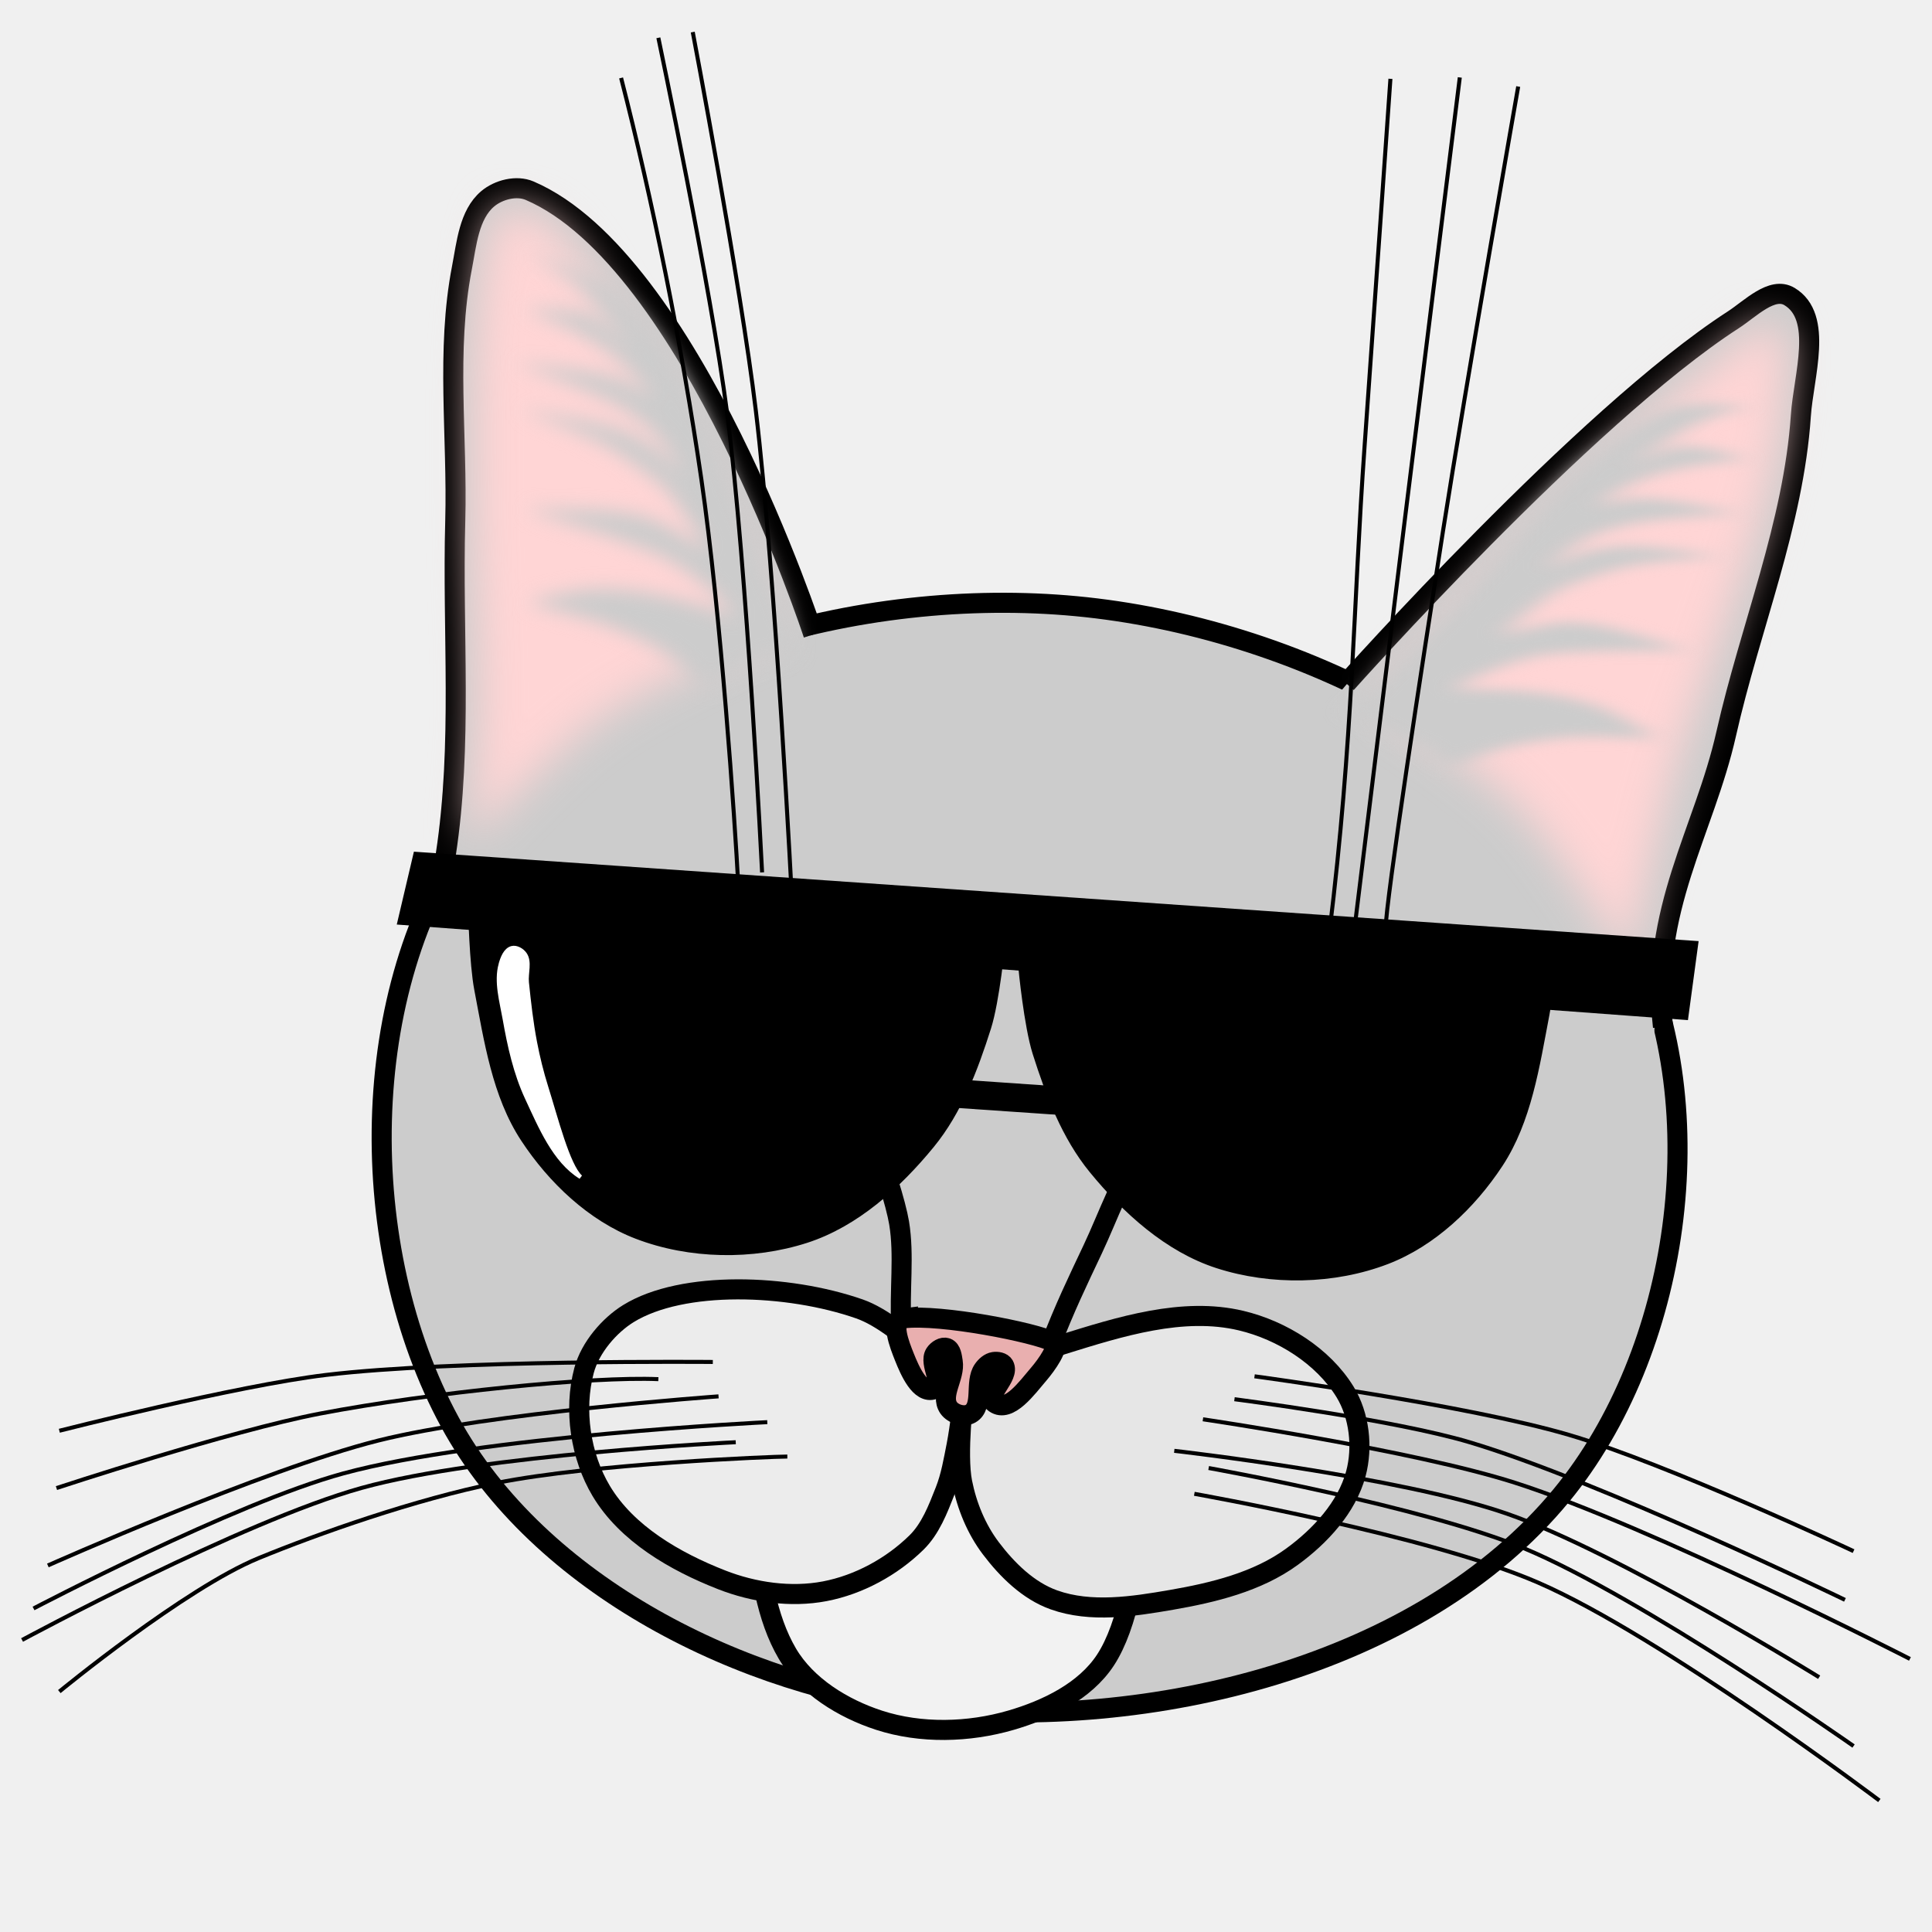
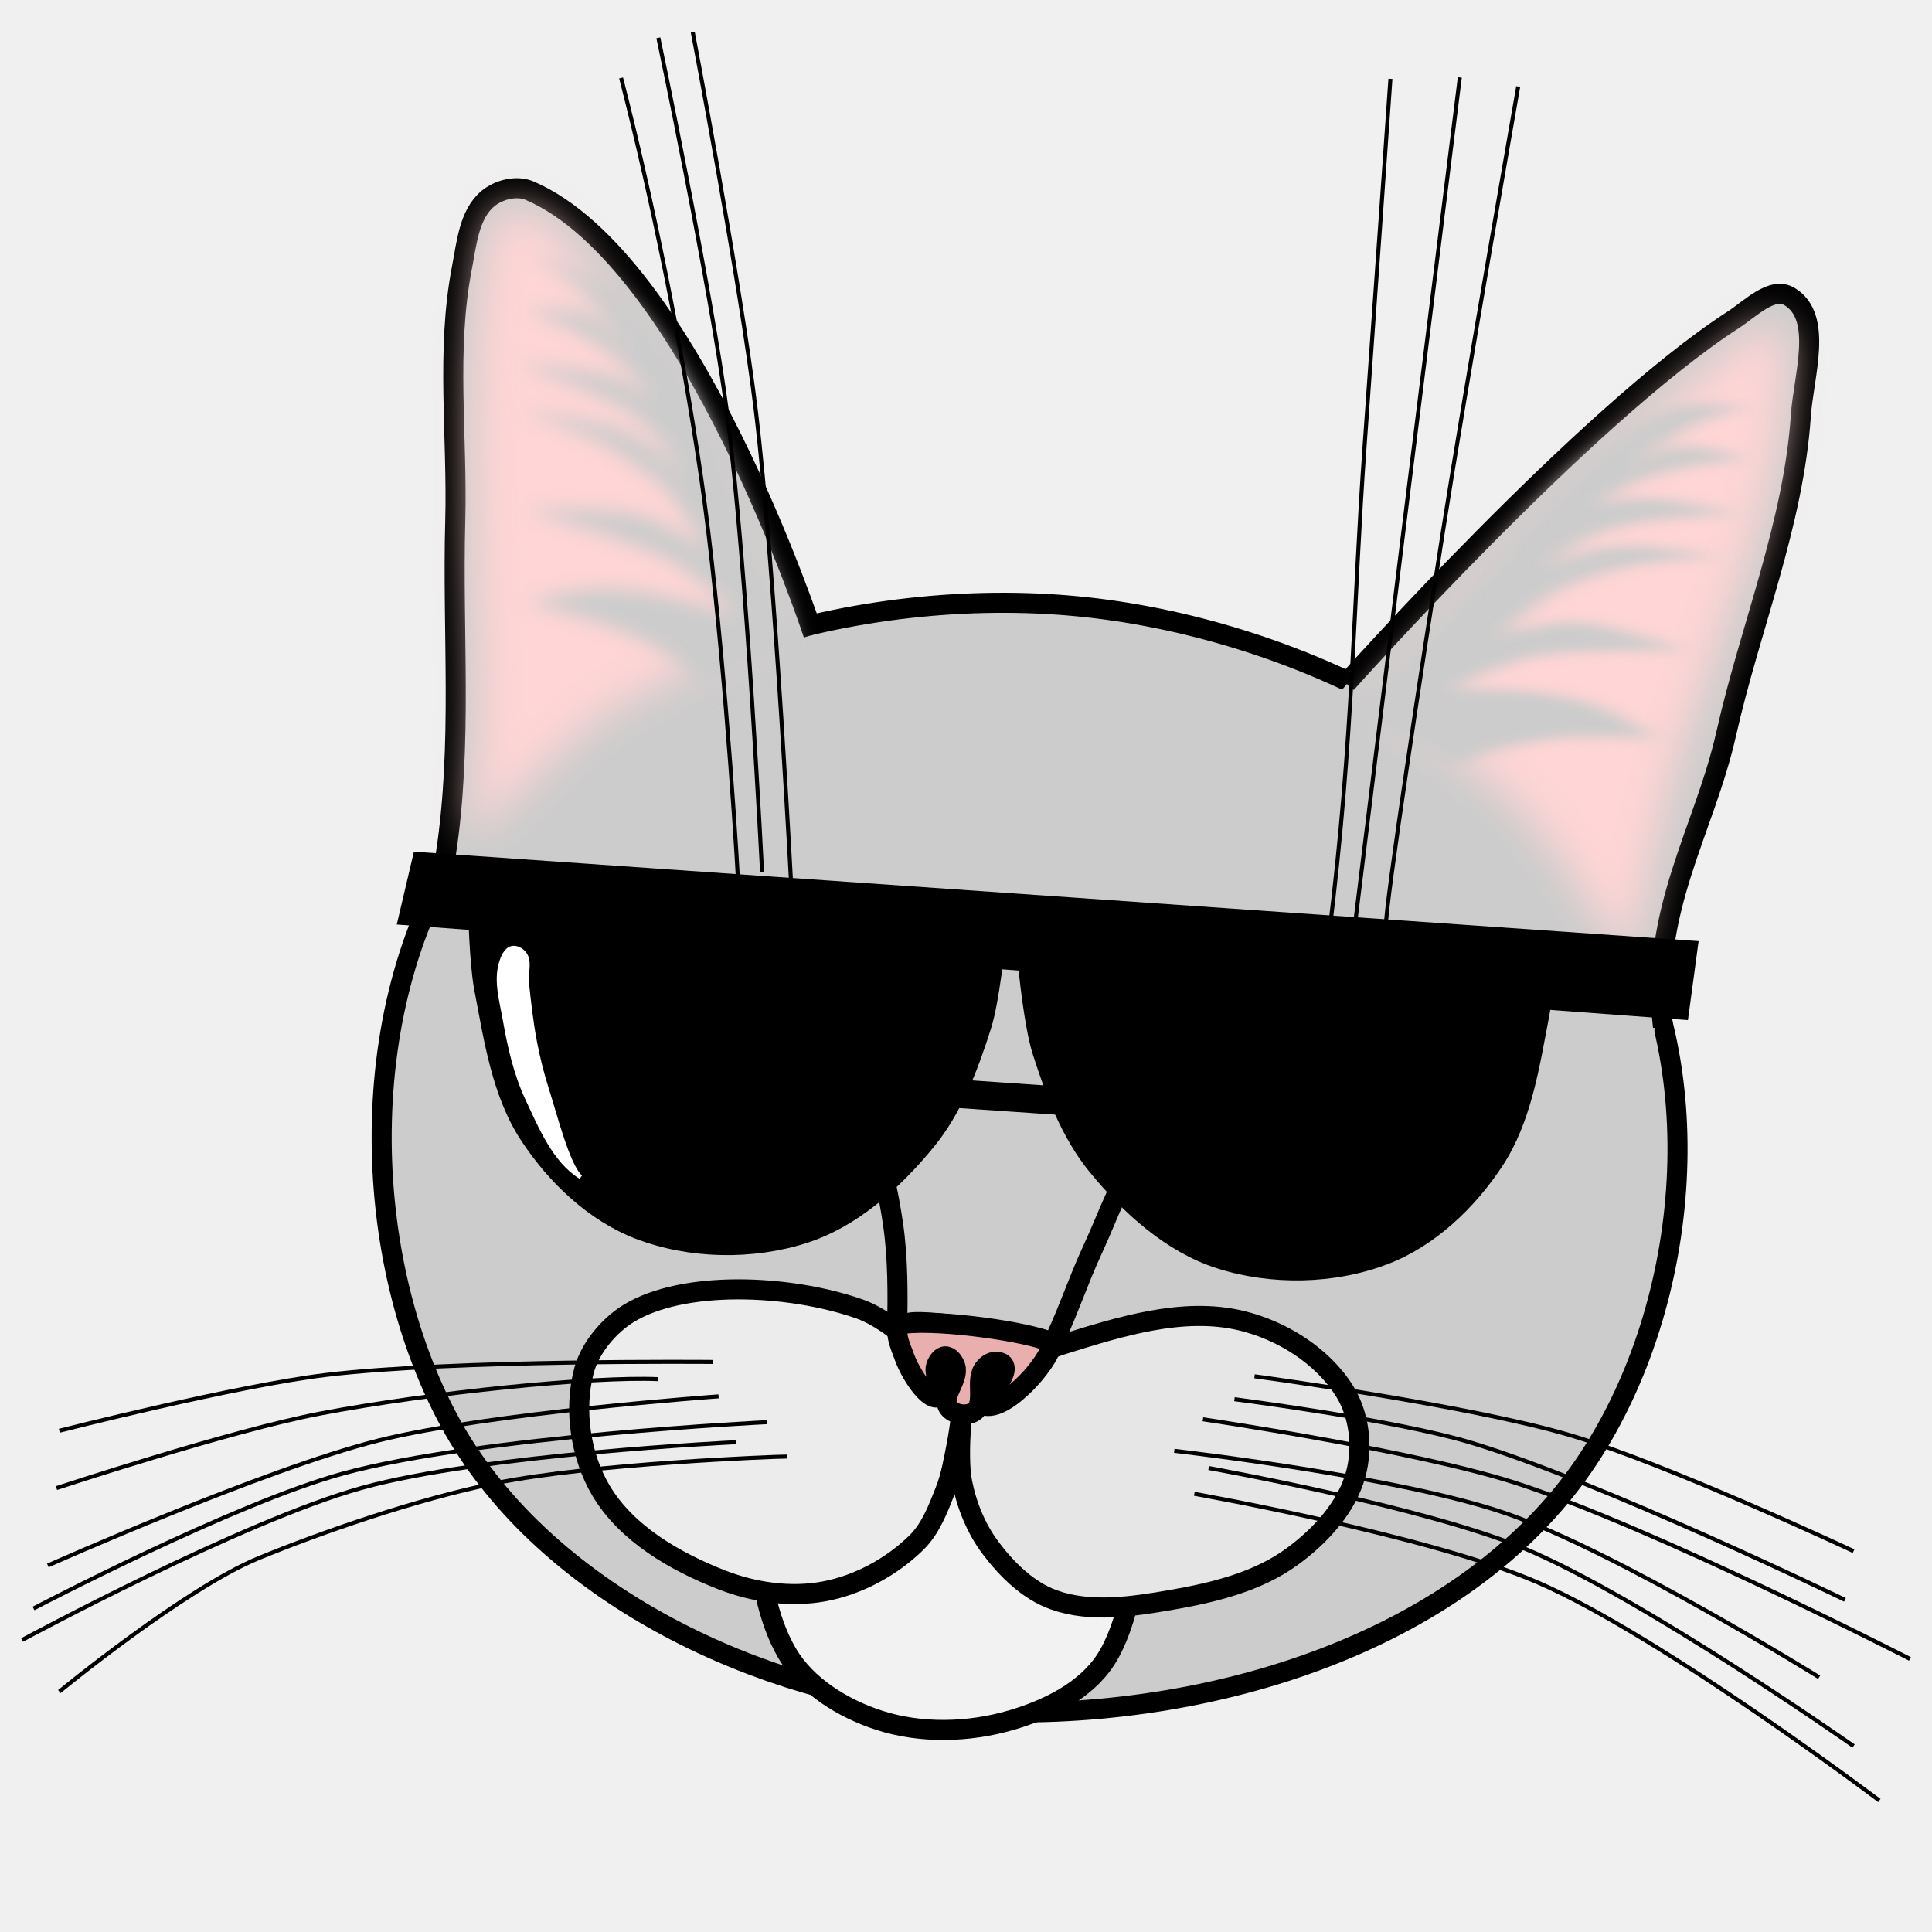
<svg xmlns="http://www.w3.org/2000/svg" width="481.48" height="481.48" id="svg2" version="1.1" style="enable-background:new">
  <defs id="defs4">
    <filter id="filter4031" x="-0.165" width="1.33" y="-0.079" height="1.158" color-interpolation-filters="sRGB">
      <feGaussianBlur stdDeviation="5.172" id="feGaussianBlur4033" />
    </filter>
    <filter color-interpolation-filters="sRGB" id="filter4031-5" x="-0.165" width="1.33" y="-0.079" height="1.158">
      <feGaussianBlur stdDeviation="5.172" id="feGaussianBlur4033-6" />
    </filter>
    <filter id="filter4067" x="-0.14" width="1.281" y="-0.105" height="1.21" color-interpolation-filters="sRGB">
      <feGaussianBlur stdDeviation="1.758" id="feGaussianBlur4069" />
    </filter>
    <filter id="filter4071" x="-0.138" width="1.276" y="-0.106" height="1.212" color-interpolation-filters="sRGB">
      <feGaussianBlur stdDeviation="1.751" id="feGaussianBlur4073" />
    </filter>
    <filter id="filter3815" color-interpolation-filters="sRGB">
      <feGaussianBlur stdDeviation="2.339" id="feGaussianBlur3817" />
    </filter>
    <filter color-interpolation-filters="sRGB" id="filter3815-1">
      <feGaussianBlur stdDeviation="2.339" id="feGaussianBlur3817-5" />
    </filter>
  </defs>
  <g id="layer11" style="display:none">
    <rect style="fill:#000000;fill-opacity:1;stroke:#000000;stroke-width:4.921;stroke-linecap:square;stroke-linejoin:round;stroke-miterlimit:4;stroke-opacity:1;stroke-dasharray:none" id="rect3050" width="245.546" height="480.912" x="0.971" y="-0.402" />
  </g>
  <g id="layer12" style="display:none">
    <rect style="fill:#000000;fill-opacity:1;stroke:#000000;stroke-width:4.82;stroke-linecap:square;stroke-linejoin:round;stroke-miterlimit:4;stroke-opacity:1;stroke-dasharray:none;enable-background:new" id="rect3050-6" width="235.545" height="481.012" x="243.862" y="1.568" />
  </g>
  <g id="layer13" style="display:none">
    <path style="fill:#00ff00;stroke:#008000;stroke-width:1px;stroke-linecap:butt;stroke-linejoin:miter;stroke-opacity:1" d="m 73.741,50.145 262.64,0 L 301.025,6.708 434.366,75.399 311.127,142.069 335.371,93.581 77.782,100.653 z" id="path3073" />
  </g>
  <g id="layer14" style="display:none">
    <path style="fill:#ff0000;stroke:#800000;stroke-width:1px;stroke-linecap:butt;stroke-linejoin:miter;stroke-opacity:1;enable-background:new" d="m 73.741,50.145 262.64,0 L 301.025,6.708 434.366,75.399 311.127,142.069 335.371,93.581 77.782,100.653 z" id="path3073-8" />
  </g>
  <g id="layer3" style="display:inline" transform="translate(-138.7857,-77.09647)">
    <path style="fill:#cccccc;stroke:#000000;stroke-width:5;stroke-linecap:butt;stroke-linejoin:miter;stroke-miterlimit:4;stroke-opacity:1;stroke-dasharray:none" d="m 256.336,283.761 c 31.412,-43.354 97.386,-60.642 150.685,-55.592 53.821,5.1 115.427,35.019 138.909,83.715 20.125,41.735 11.451,102.054 -17.988,137.833 -35.274,42.87 -102.711,58.905 -157.908,52.954 -45.98,-4.957 -97.03,-30.504 -119.116,-71.136 -23.54,-43.306 -23.502,-107.858 5.418,-147.773 z" id="path3032" />
  </g>
  <g id="layer2" transform="translate(-138.7857,-77.09647)" style="display:inline">
    <path style="fill:#cccccc;fill-opacity:1;stroke:none" d="m 468.398,254.729 c 0,0 59.766,-72.183 98.392,-97.466 5.745,-3.761 13.182,-11.022 19.142,-7.612 7.404,4.235 4.217,16.766 3.903,25.29 -2.128,57.783 -40.356,119.236 -38.999,169.026 z" id="path2987" />
    <path style="fill:none;stroke:#000000;stroke-width:5;stroke-linecap:butt;stroke-linejoin:miter;stroke-miterlimit:4;stroke-opacity:1;stroke-dasharray:none;display:inline" d="m 474.281,247.408 c 0,0 59.399,-66.658 96.446,-90.597 4.249,-2.746 9.683,-8.422 14.02,-5.816 8.519,5.12 3.508,19.766 2.836,29.683 -1.834,27.081 -12.642,52.796 -18.605,79.277 -5.472,24.299 -19.002,43.99 -15.758,73.041" id="path3969-0" />
    <path style="fill:#ffd5d5;fill-opacity:1;stroke:none;display:inline;filter:url(#filter4031-5)" d="m 536.138,325.394 c 0,0 16.271,-27.505 27.274,-38.891 10.108,-10.46 34.85,-26.264 34.85,-26.264 0,0 -55.156,-64.039 -88.893,-88.893 -2.91,-2.144 -6.395,-6.729 -9.596,-5.051 -4.957,2.598 -2.127,11.072 -2.02,16.668 0.162,8.523 2.046,16.965 4.041,25.254 3.064,12.734 7.975,24.952 12.122,37.376 3.776,11.313 8.335,22.374 11.617,33.84 4.326,15.116 10.607,45.962 10.607,45.962 z" id="path4021-7" transform="matrix(-1,0,0,1,1080.863,-8.081221)" />
    <path style="fill:#cccccc;stroke:none;display:inline;filter:url(#filter3815-1)" d="m 523.761,188.126 c -3.06,-2.663 -10.147,-6.718 -10.147,-6.718 0,0 14.12,2.441 19.402,6.81 20.346,16.829 27.305,45.228 39.782,68.498 4.818,8.986 13.531,27.435 13.531,27.435 0,0 -8.211,1.164 -12.272,1.987 -5.198,1.053 -5.41,-1.115 -15.459,3.77 -2.064,-1.756 -7.85,-6.443 -12.158,-9.103 -4.756,-2.937 -9.792,-5.468 -15,-7.5 -6.809,-2.658 -21.071,-6.071 -21.071,-6.071 0,0 10.031,-2.718 15.179,-3.214 3.615,-0.349 7.278,-0.172 10.893,0.179 4.033,0.392 8.019,1.222 11.964,2.143 5.008,1.169 14.821,4.286 14.821,4.286 0,0 -5.111,-4.91 -7.857,-7.143 -2.91,-2.366 -5.834,-4.777 -9.107,-6.607 -4.216,-2.357 -8.855,-3.88 -13.393,-5.536 -7.569,-2.762 -23.036,-7.321 -23.036,-7.321 0,0 15.287,-0.346 22.857,0.536 3.142,0.366 6.329,0.839 9.286,1.964 4.933,1.878 13.75,7.857 13.75,7.857 0,0 -5.842,-9.977 -9.643,-14.286 -1.674,-1.898 -3.708,-3.458 -5.714,-5 -3.469,-2.666 -7.04,-5.249 -10.893,-7.321 -6.532,-3.514 -20.536,-8.571 -20.536,-8.571 0,0 16.367,1.986 24.107,4.643 3.349,1.15 6.549,2.813 9.464,4.821 2.776,1.913 7.5,6.786 7.5,6.786 0,0 -3.583,-6.439 -6.071,-9.107 -2.924,-3.134 -6.473,-5.703 -10.179,-7.857 -8.143,-4.734 -26.071,-10.893 -26.071,-10.893 0,0 16.835,1.102 24.821,3.571 3.739,1.156 10.536,5.179 10.536,5.179 0,0 -4.696,-5.789 -7.5,-8.214 -3.371,-2.916 -7.185,-5.316 -11.071,-7.5 -4.621,-2.597 -14.464,-6.607 -14.464,-6.607 0,0 11.564,-0.311 16.786,1.786 4.607,1.85 11.786,9.107 11.786,9.107 0,0 -9.191,-11.886 -14.821,-16.786 z" id="path3033-6" transform="matrix(-0.9542866,-0.2988931,-0.2988931,0.9542866,1119.105,158.8703)" />
  </g>
  <g id="layer9" style="display:none">
    <path style="fill:#ff80b2;stroke:#aa0044;stroke-width:5;stroke-linecap:butt;stroke-linejoin:miter;stroke-miterlimit:4;stroke-opacity:1;stroke-dasharray:none" d="m 304.286,190.766 c -2.159,-2.845 -1.276,-7.378 0,-10.714 2.74,-7.166 11.345,-10.604 15.357,-17.143 4.474,-7.292 3.014,-18.109 9.286,-23.929 2.098,-1.947 5.476,-3.332 8.214,-2.5 11.333,3.441 16.239,17.446 22.5,27.5 6.365,10.22 8.962,22.441 15,32.857 6.247,10.775 12.828,21.703 21.786,30.357 7.409,7.158 15.48,15.965 25.714,17.143 3.031,0.349 6.508,-0.967 8.571,-3.214 6.857,-7.468 3.945,-20.09 8.214,-29.286 3.573,-7.697 12.356,-12.808 14.286,-21.071 0.792,-3.394 1.244,-8.12 -1.429,-10.357 -9.226,-7.725 -24.248,-0.808 -36.071,1.429 -14.612,2.765 -27.58,11.628 -42.143,14.643 -12.625,2.614 -25.742,4.133 -38.571,2.857 -10.577,-1.052 -24.287,-0.105 -30.714,-8.571 z" id="path3847" />
    <path style="fill:#ff0066;stroke:#d40055;stroke-width:1px;stroke-linecap:butt;stroke-linejoin:miter;stroke-opacity:1" d="m 362.857,201.48 c 0.809,2.35 4.842,1.202 7.143,2.143 2.366,0.967 4.523,4.76 6.786,3.571 2.654,-1.393 0.022,-6.121 1.071,-8.929 1.411,-3.773 8.135,-6.204 6.786,-10 -0.833,-2.342 -4.869,-1.138 -7.143,-2.143 -1.905,-0.841 -3.408,-3.947 -5.357,-3.214 -3.277,1.232 -1.648,6.868 -3.214,10 -1.566,3.132 -7.211,5.261 -6.071,8.571 z" id="path3849" />
  </g>
  <g id="layer1" style="display:inline" transform="translate(-138.7857,-77.09647)">
    <path style="fill:#cccccc;fill-opacity:1;stroke:none" d="m 246.249,300.378 c 7.965,-58.398 2.12,-88.275 6.674,-132.143 1.494,-14.39 -4.226,-33.459 6.76,-42.872 3.673,-3.147 10.281,-2.384 14.51,-0.036 37.464,20.802 67.699,109.286 67.699,109.286 z" id="path2985" />
    <path style="fill:none;stroke:#000000;stroke-width:5;stroke-linecap:butt;stroke-linejoin:miter;stroke-miterlimit:4;stroke-opacity:1;stroke-dasharray:none;display:inline" d="m 341.493,235.21 c 0,0 -30.502,-93.377 -70.732,-110.597 -3.262,-1.396 -7.742,-0.254 -10.448,2.041 -4.662,3.954 -5.243,11.182 -6.408,17.183 -4.009,20.661 -1.086,42.078 -1.663,63.116 -0.76,27.711 1.863,55.734 -2.367,83.13 -0.346,2.24 -0.421,3.662 -1.258,6.318 -0.766,2.429 -3.955,8.094 -3.955,8.094" id="path3969" />
    <path style="fill:#ffd5d5;fill-opacity:1;stroke:none;filter:url(#filter4031)" d="m 256.074,286.667 c 0,0 19.873,-21.83 31.82,-30.305 13.265,-9.41 43.437,-22.223 43.437,-22.223 0,0 -20.059,-51.119 -35.86,-73.236 -8.582,-12.011 -16.743,-33.679 -31.315,-31.315 -2.23,0.362 -2.341,3.91 -3.03,6.061 -1.977,6.168 -2.461,12.741 -3.03,19.193 -1.511,17.109 -1.019,34.342 -1.01,51.518 0.008,16.334 1.368,32.662 1.01,48.992 -0.229,10.457 -2.02,31.315 -2.02,31.315 z" id="path4021" />
    <path style="fill:#cccccc;stroke:none;filter:url(#filter3815)" d="M 283.214,148.124 C 279.275,144.893 270,140.445 270,140.445 c 0,0 16.475,3.996 22.5,9.464 20.689,18.775 28.682,48.129 39.821,73.75 2.229,5.127 5.357,15.893 5.357,15.893 0,0 -8.119,1.845 -11.964,3.393 -3.878,1.561 -1.023,1.008 -11.071,5.893 -2.064,-1.756 -5.489,-5.789 -8.75,-8.036 -4.603,-3.171 -9.792,-5.468 -15,-7.5 -6.809,-2.658 -21.071,-6.071 -21.071,-6.071 0,0 10.031,-2.718 15.179,-3.214 3.615,-0.349 7.278,-0.172 10.893,0.179 4.033,0.392 8.019,1.222 11.964,2.143 5.008,1.169 14.821,4.286 14.821,4.286 0,0 -5.111,-4.91 -7.857,-7.143 -2.91,-2.366 -5.834,-4.777 -9.107,-6.607 -4.216,-2.357 -8.855,-3.88 -13.393,-5.536 -7.569,-2.762 -23.036,-7.321 -23.036,-7.321 0,0 15.287,-0.346 22.857,0.536 3.142,0.366 6.329,0.839 9.286,1.964 4.933,1.878 13.75,7.857 13.75,7.857 0,0 -5.842,-9.977 -9.643,-14.286 -1.674,-1.898 -3.708,-3.458 -5.714,-5 -3.469,-2.666 -7.04,-5.249 -10.893,-7.321 -6.532,-3.514 -20.536,-8.571 -20.536,-8.571 0,0 16.367,1.986 24.107,4.643 3.349,1.15 6.549,2.813 9.464,4.821 2.776,1.913 7.5,6.786 7.5,6.786 0,0 -3.583,-6.439 -6.071,-9.107 -2.924,-3.134 -6.473,-5.703 -10.179,-7.857 -8.143,-4.734 -26.071,-10.893 -26.071,-10.893 0,0 16.835,1.102 24.821,3.571 3.739,1.156 10.536,5.179 10.536,5.179 0,0 -4.696,-5.789 -7.5,-8.214 -3.371,-2.916 -7.185,-5.316 -11.071,-7.5 -4.621,-2.597 -14.464,-6.607 -14.464,-6.607 0,0 11.564,-0.311 16.786,1.786 4.607,1.85 11.786,9.107 11.786,9.107 0,0 -9.05,-12.052 -14.821,-16.786 z" id="path3033" />
  </g>
  <g id="layer8" style="display:none">
    <path style="fill:#333333;stroke:#000000;stroke-width:10;stroke-linecap:butt;stroke-linejoin:miter;stroke-miterlimit:4;stroke-opacity:1;stroke-dasharray:none;enable-background:new" d="m 115.331,371.597 c 17.929,-14.27 45.754,7.234 66.765,16.379 36.771,16.003 63.964,49.674 100.604,65.973 18.323,8.151 40.736,25.15 58.191,15.275 12.015,-6.797 8.641,-26.269 11.622,-39.748 3.207,-14.5 16.725,-33.094 6.694,-44.044 -12.845,-14.021 -38.448,-0.858 -56.931,3.611 -46.099,11.146 -85.049,43.068 -130.427,56.86 -17.405,5.29 -39.452,21.028 -53.702,9.719 -11.816,-9.378 -1.78,-30.121 -2.265,-45.198 -0.416,-12.937 -10.68,-30.768 -0.552,-38.828 z" id="path3038" />
  </g>
  <g id="layer4" transform="translate(-138.7857,-77.09647)">
-     <path style="fill:none;stroke:#000000;stroke-width:5;stroke-linecap:butt;stroke-linejoin:miter;stroke-miterlimit:4;stroke-opacity:1;stroke-dasharray:none" d="m 351.071,352.231 c 0,0 3.122,4.296 4.251,6.682 3.444,7.282 6.769,18.322 7.534,22.961 1.341,8.125 0.044,16.564 0.536,26.206 0.077,1.507 -0.512,0.745 1.102,0.075 4.319,-1.793 30.041,-0.806 35.967,4.416 3.701,-9.64 6.885,-16.174 10.635,-24.12 4.05,-8.58 7.065,-17.865 12.806,-25.418 0.883,-1.162 3.24,-2.944 3.24,-2.944" id="path3035" />
-     <path style="fill:#f2f2f2;stroke:#000000;stroke-width:5;stroke-linecap:butt;stroke-linejoin:miter;stroke-miterlimit:4;stroke-opacity:1;stroke-dasharray:none" d="m 335,489.195 c 4.783,8.113 13.9,13.697 22.857,16.607 10.416,3.385 22.342,3.062 32.857,0 8.942,-2.604 18.468,-7.209 23.571,-15 11.357,-17.339 9.643,-61.429 9.643,-61.429 0,0 -79.714,-0.682 -96.486,-1.362 0.025,13.051 -2.878,43.481 7.558,61.184 z" id="path3043" />
-     <path style="fill:#e6e6e6;stroke:#000000;stroke-width:5;stroke-linecap:butt;stroke-linejoin:miter;stroke-miterlimit:4;stroke-opacity:1;stroke-dasharray:none" d="m 378.571,446.517 c 1.159,5.858 3.54,11.666 7.143,16.429 4.083,5.398 9.34,10.582 15.714,12.857 9.194,3.282 19.667,1.666 29.286,0 10.463,-1.812 21.41,-4.471 30,-10.714 7.051,-5.124 13.703,-12.29 15.967,-20.707 1.783,-6.63 0.893,-14.567 -2.699,-20.418 -5.473,-8.915 -15.706,-15.322 -25.881,-17.749 -14.56,-3.473 -30.215,1.503 -44.51,5.944 -8.779,2.728 -24.593,12.484 -24.593,12.484 0,0 -1.842,14.721 -0.427,21.875 z" id="path3041" />
-     <path style="fill:#ececec;stroke:#000000;stroke-width:5;stroke-linecap:butt;stroke-linejoin:miter;stroke-miterlimit:4;stroke-opacity:1;stroke-dasharray:none" d="m 377.186,437.231 c -0.757,3.853 -1.415,7.776 -2.857,11.429 -1.8,4.56 -3.644,9.423 -7.143,12.857 -6.157,6.043 -14.383,10.523 -22.857,12.143 -8.471,1.619 -17.684,0.288 -25.714,-2.857 -11.573,-4.532 -23.627,-11.472 -30,-22.143 -5.18,-8.672 -6.882,-20.238 -4.286,-30 1.542,-5.798 6.382,-11.315 11.061,-14.199 13.484,-8.312 39.714,-7.402 57.595,-1.158 11.277,3.938 26,21.425 26,21.425 0,0 -0.987,8.371 -1.799,12.503 z" id="path3039" />
-     <path style="fill:#e9afaf;stroke:#000000;stroke-width:5;stroke-linecap:butt;stroke-linejoin:miter;stroke-miterlimit:4;stroke-opacity:1;stroke-dasharray:none" d="m 363.99,405.629 c -3.543,0.421 -0.991,6.704 0.209,9.712 1.336,3.346 3.889,9.23 7.273,7.995 2.794,-1.02 -1.294,-6.432 0.339,-8.918 0.587,-0.894 1.89,-1.754 2.893,-1.385 1.164,0.428 1.31,2.175 1.515,3.398 0.637,3.803 -3.216,8.36 -1.01,11.523 1.071,1.535 3.786,2.388 5.418,1.472 3.332,-1.871 0.998,-7.884 3.196,-11.01 0.617,-0.878 1.545,-1.724 2.605,-1.89 0.887,-0.14 2.126,0.051 2.561,0.837 1.562,2.816 -4.944,7.518 -2.316,9.38 3.569,2.528 8.126,-3.874 10.974,-7.194 1.915,-2.233 5.435,-7.113 3.658,-8.03 -4.554,-2.35 -28.049,-6.988 -37.316,-5.888 z" id="path3037" />
+     <path style="fill:none;stroke:#000000;stroke-width:5;stroke-linecap:butt;stroke-linejoin:miter;stroke-miterlimit:4;stroke-opacity:1;stroke-dasharray:none;display:inline;enable-background:new" d="m 351.071,352.231 c 0,0 3.199,4.261 4.251,6.682 3.188,7.331 4.849,15.306 6.019,23.213 1.267,8.565 1.185,17.904 1.041,25.953 -0.018,0.996 0.877,-0.518 2.49,-1.188 3.399,-1.411 24.619,2.191 33.27,3.815 2.34,0.439 2.239,2.606 2.444,2.242 3.202,-5.693 6.756,-16.444 10.509,-24.499 4.006,-8.6 6.986,-17.926 12.806,-25.418 1.153,-1.484 4.25,-3.701 4.25,-3.701" id="path3035" />
+     <path style="fill:#f2f2f2;stroke:#000000;stroke-width:5;stroke-linecap:butt;stroke-linejoin:miter;stroke-miterlimit:4;stroke-opacity:1;stroke-dasharray:none;display:inline;enable-background:new" d="m 335,489.195 c 4.783,8.113 13.9,13.697 22.857,16.607 10.416,3.385 22.342,3.062 32.857,0 8.942,-2.604 18.468,-7.209 23.571,-15 11.357,-17.339 9.643,-61.429 9.643,-61.429 0,0 -79.714,-0.682 -96.486,-1.362 0.025,13.051 -2.878,43.481 7.558,61.184 z" id="path3043" />
+     <path style="fill:#e6e6e6;stroke:#000000;stroke-width:5;stroke-linecap:butt;stroke-linejoin:miter;stroke-miterlimit:4;stroke-opacity:1;stroke-dasharray:none;display:inline;enable-background:new" d="m 378.571,446.517 c 1.159,5.858 3.54,11.666 7.143,16.429 4.083,5.398 9.34,10.582 15.714,12.857 9.194,3.282 19.667,1.666 29.286,0 10.463,-1.812 21.41,-4.471 30,-10.714 7.051,-5.124 13.703,-12.29 15.967,-20.707 1.783,-6.63 0.893,-14.567 -2.699,-20.418 -5.473,-8.915 -15.706,-15.322 -25.881,-17.749 -14.56,-3.473 -30.215,1.503 -44.51,5.944 -8.779,2.728 -24.593,12.484 -24.593,12.484 0,0 -1.842,14.721 -0.427,21.875 z" id="path3041" />
+     <path style="fill:#ececec;stroke:#000000;stroke-width:5;stroke-linecap:butt;stroke-linejoin:miter;stroke-miterlimit:4;stroke-opacity:1;stroke-dasharray:none;display:inline;enable-background:new" d="m 377.186,437.231 c -0.757,3.853 -1.415,7.776 -2.857,11.429 -1.8,4.56 -3.644,9.423 -7.143,12.857 -6.157,6.043 -14.383,10.523 -22.857,12.143 -8.471,1.619 -17.684,0.288 -25.714,-2.857 -11.573,-4.532 -23.627,-11.472 -30,-22.143 -5.18,-8.672 -6.882,-20.238 -4.286,-30 1.542,-5.798 6.382,-11.315 11.061,-14.199 13.484,-8.312 39.714,-7.402 57.595,-1.158 11.277,3.938 26,21.425 26,21.425 0,0 -0.987,8.371 -1.799,12.503 z" id="path3039" />
+     <path style="fill:#e9afaf;stroke:#000000;stroke-width:5;stroke-linecap:butt;stroke-linejoin:miter;stroke-miterlimit:4;stroke-opacity:1;stroke-dasharray:none;display:inline;enable-background:new" d="m 364.242,406.975 c -3.543,0.421 -0.986,5.741 -0.043,8.366 1.463,4.075 5.806,10.773 8.314,9.981 2.267,-0.716 -1.349,-5.4 -0.427,-7.856 0.383,-1.021 1.193,-2.332 2.283,-2.343 1.161,-0.012 2.119,1.341 2.482,2.444 1.097,3.329 -3.709,7.556 -1.642,10.386 1.254,1.716 4.549,2.169 6.302,0.967 2.957,-2.027 0.348,-7.506 2.312,-10.505 0.588,-0.897 1.545,-1.724 2.605,-1.89 0.887,-0.14 2.182,0.023 2.561,0.837 1.539,3.302 -7.302,10.017 -4.084,10.137 3.443,0.129 8.064,-3.929 10.974,-7.194 2.182,-2.447 6.193,-7.871 4.416,-8.788 -4.554,-2.35 -26.786,-5.643 -36.053,-4.542 z" id="path3037" />
  </g>
  <g id="layer6" transform="translate(-138.7857,-77.09647)">
    <path style="fill:#000000;stroke:#000000;stroke-width:0.881px;stroke-linecap:butt;stroke-linejoin:miter;stroke-opacity:1" d="m 438.457,334.275 c 3.795,-5.699 7.797,-11.683 13.467,-15.48 4.95,-3.316 10.964,-5.661 16.912,-5.687 6.983,-0.029 14.261,2.406 19.912,6.509 4.643,3.371 8.797,8.325 10.153,13.901 1.158,4.763 -0.655,9.898 -2.253,14.532 -1.589,4.609 -3.801,9.213 -7.143,12.763 -3.741,3.974 -8.462,7.614 -13.78,8.846 -6.942,1.608 -14.308,-0.795 -21.236,-2.464 -3.594,-0.866 -6.871,-2.744 -10.389,-3.88 -3.261,-1.053 -6.492,-2.601 -9.914,-2.715 -3.304,-0.111 -3.477,0.469 -9.722,1.975 0,0 8.166,-19.549 13.992,-28.299 z" id="path3081" />
    <path style="fill:#000000;stroke:#000000;stroke-width:0.848px;stroke-linecap:butt;stroke-linejoin:miter;stroke-opacity:1" d="m 350.042,335.854 c -2.296,-6.131 -4.147,-12.843 -8.385,-17.689 -4.616,-5.279 -10.873,-9.395 -17.474,-11.159 -4.635,-1.239 -9.841,-1.012 -14.329,0.728 -6.152,2.386 -12.569,6.517 -15.574,12.66 -2.878,5.885 -1.987,13.364 -0.72,19.849 0.78,3.996 2.603,7.84 4.991,11.05 2.569,3.453 5.927,6.411 9.672,8.328 4.018,2.057 8.612,3.033 13.079,3.071 8.473,0.071 16.449,-4.713 24.896,-5.408 3.335,-0.274 10.025,0.501 10.025,0.501 0,0 -3.522,-14.838 -6.179,-21.931 z" id="path3101" />
  </g>
  <g id="layer7" transform="translate(-138.7857,-77.09647)">
-     <path style="fill:#00ff00;fill-opacity:1;stroke:#000000;stroke-width:4;stroke-linecap:square;stroke-linejoin:round;stroke-miterlimit:4;stroke-opacity:1;stroke-dasharray:none" id="path3150" d="m 348.214,358.076 c 0,18.146 -14.711,32.857 -32.857,32.857 -18.146,0 -32.857,-14.711 -32.857,-32.857 0,-18.146 14.711,-32.857 32.857,-32.857 18.146,0 32.857,14.711 32.857,32.857 z" transform="matrix(0.770472,0,0,0.8123714,78.07211,43.70902)" />
+     <path style="fill:#00ff00;fill-opacity:1;stroke:#000000;stroke-width:4;stroke-linecap:square;stroke-linejoin:round;stroke-miterlimit:4;stroke-opacity:1;stroke-dasharray:none" id="path3150" d="m 348.214,358.076 a 32.857,32.857 0 1 1 -65.714,0 32.857,32.857 0 1 1 65.714,0 z" transform="matrix(0.770472,0,0,0.8123714,78.07211,43.70902)" />
    <path style="fill:#000000;stroke:#000000;stroke-width:0.729px;stroke-linecap:butt;stroke-linejoin:miter;stroke-opacity:1;filter:url(#filter4071)" d="m 322.311,315.093 c 21.822,1.623 14.377,40.244 -2.86,38.436 -22.587,-5.159 -15.521,-35.956 2.86,-38.436 z" id="path3106-1" />
-     <path style="fill:#00ff00;fill-opacity:1;stroke:#000000;stroke-width:4;stroke-linecap:square;stroke-linejoin:round;stroke-miterlimit:4;stroke-opacity:1;stroke-dasharray:none" id="path3150-5" d="m 347.033,358.076 c 0,18.554 -14.182,33.596 -31.676,33.596 -17.494,0 -31.676,-15.041 -31.676,-33.596 0,-18.554 14.182,-33.596 31.676,-33.596 17.494,0 31.676,15.041 31.676,33.596 z" transform="matrix(0.8185021,0,0,0.825667,209.9881,45.88891)" />
+     <path style="fill:#00ff00;fill-opacity:1;stroke:#000000;stroke-width:4;stroke-linecap:square;stroke-linejoin:round;stroke-miterlimit:4;stroke-opacity:1;stroke-dasharray:none" id="path3150-5" d="m 347.033,358.076 a 31.676,33.596 0 1 1 -63.352,0 31.676,33.596 0 1 1 63.352,0 z" transform="matrix(0.8185021,0,0,0.825667,209.9881,45.88891)" />
    <path style="fill:#000000;stroke:#000000;stroke-width:0.729px;stroke-linecap:butt;stroke-linejoin:miter;stroke-opacity:1;filter:url(#filter4067)" d="m 466.435,321.481 c -21.822,1.623 -19.273,39.068 -2.035,38.688 22.587,-5.159 20.416,-36.208 2.035,-38.688 z" id="path3106-1-8" />
  </g>
  <g id="layer5" transform="translate(-138.7857,-77.09647)">
    <path style="fill:none;stroke:#000000;stroke-width:1px;stroke-linecap:butt;stroke-linejoin:miter;stroke-opacity:1" d="m 451.429,420.088 c 0,0 52.899,7.109 78.404,14.611 24.486,7.202 70.882,28.961 70.882,28.961" id="path3046" />
    <path style="fill:none;stroke:#000000;stroke-width:1px;stroke-linecap:butt;stroke-linejoin:miter;stroke-opacity:1" d="m 438.571,430.802 c 0,0 52.55,7.734 77.729,15.801 34.226,10.965 98.469,43.918 98.469,43.918" id="path3048" />
    <path style="fill:none;stroke:#000000;stroke-width:1px;stroke-linecap:butt;stroke-linejoin:miter;stroke-opacity:1" d="m 440,442.945 c 0,0 53.625,9.604 78.571,20 29.475,12.283 82.143,49.286 82.143,49.286" id="path3050" />
    <path style="fill:none;stroke:#000000;stroke-width:1px;stroke-linecap:butt;stroke-linejoin:miter;stroke-opacity:1" d="m 431.429,438.659 c 0,0 56.32,6.431 82.875,15.663 27.665,9.619 77.839,40.765 77.839,40.765" id="path3052" />
    <path style="fill:none;stroke:#000000;stroke-width:1px;stroke-linecap:butt;stroke-linejoin:miter;stroke-opacity:1" d="m 436.429,449.374 c 0,0 58.657,10.364 85.714,22.143 30.825,13.419 85,54.286 85,54.286" id="path3054" />
    <path style="fill:none;stroke:#000000;stroke-width:1px;stroke-linecap:butt;stroke-linejoin:miter;stroke-opacity:1" d="m 446.429,425.802 c 0,0 39.548,5.054 58.571,10.714 32.423,9.648 93.571,39.286 93.571,39.286" id="path3056" />
    <path style="fill:none;stroke:#000000;stroke-width:1px;stroke-linecap:butt;stroke-linejoin:miter;stroke-opacity:1" d="m 316.429,416.517 c 0,0 -64.519,-0.611 -96.458,3.24 -22.45,2.707 -66.399,13.903 -66.399,13.903" id="path3058" />
    <path style="fill:none;stroke:#000000;stroke-width:1px;stroke-linecap:butt;stroke-linejoin:miter;stroke-opacity:1" d="m 317.857,425.088 c 0,0 -57.148,4.088 -84.798,11.01 -28.466,7.126 -82.345,31.133 -82.345,31.133" id="path3060" />
    <path style="fill:none;stroke:#000000;stroke-width:1px;stroke-linecap:butt;stroke-linejoin:miter;stroke-opacity:1" d="m 335,440.088 c -3.663,0 -48.591,1.793 -72.325,6.556 -20.367,4.087 -44.578,12.652 -59.429,18.755 -18.432,7.574 -49.674,33.261 -49.674,33.261" id="path3062" />
    <path style="fill:none;stroke:#000000;stroke-width:1px;stroke-linecap:butt;stroke-linejoin:miter;stroke-opacity:1" d="m 322.143,436.517 c 0,0 -63.079,3.001 -93.247,11.393 -29.772,8.282 -84.61,37.893 -84.61,37.893" id="path3064" />
    <path style="fill:none;stroke:#000000;stroke-width:1px;stroke-linecap:butt;stroke-linejoin:miter;stroke-opacity:1" d="m 302.857,420.802 c -16.429,-0.714 -56.545,3.283 -84.286,8.571 -22.36,4.263 -65.714,18.571 -65.714,18.571" id="path3066" />
    <path style="fill:none;stroke:#000000;stroke-width:1px;stroke-linecap:butt;stroke-linejoin:miter;stroke-opacity:1" d="m 330,431.517 c 0,0 -71.431,3.461 -105.664,12.778 -27.085,7.371 -77.194,33.651 -77.194,33.651" id="path3068" />
    <path style="fill:none;stroke:#000000;stroke-width:1px;stroke-linecap:butt;stroke-linejoin:miter;stroke-opacity:1" d="m 328.709,294.504 c 0,0 -3.804,-76.483 -8.709,-114.416 -4.066,-31.448 -17.143,-93.571 -17.143,-93.571" id="path3070" />
    <path style="fill:none;stroke:#000000;stroke-width:1px;stroke-linecap:butt;stroke-linejoin:miter;stroke-opacity:1" d="m 336.242,302.881 c 0,0 -4.184,-82.52 -9.099,-123.507 -3.793,-31.635 -15.714,-94.286 -15.714,-94.286" id="path3072" />
    <path style="fill:none;stroke:#000000;stroke-width:1px;stroke-linecap:butt;stroke-linejoin:miter;stroke-opacity:1" d="m 470.072,309.598 c 6.013,-48.844 5.906,-80.949 8.796,-121.429 2.175,-30.474 6.429,-91.429 6.429,-91.429" id="path3074" />
    <path style="fill:none;stroke:#000000;stroke-width:1px;stroke-linecap:butt;stroke-linejoin:miter;stroke-opacity:1" d="m 322.778,297.743 c -0.837,-15.967 -4.343,-67.696 -9.206,-101.227 -4.88,-33.641 -12.254,-69.814 -20,-100" id="path3076" />
    <path style="fill:none;stroke:#000000;stroke-width:1px;stroke-linecap:butt;stroke-linejoin:miter;stroke-opacity:1" d="m 484.112,308.414 c 0,-6.429 9.125,-66.034 14.286,-98.96 5.8,-37.005 18.745,-110.795 18.745,-110.795" id="path3078" />
    <path style="fill:none;stroke:#000000;stroke-width:1px;stroke-linecap:butt;stroke-linejoin:miter;stroke-opacity:1" d="m 476.251,309.252 c 6.013,-48.844 8.537,-69.506 12.836,-104.256 4.479,-36.203 13.5,-108.601 13.5,-108.601" id="path3074-8" />
  </g>
  <g id="layer10" style="display:inline">
    <path style="fill:#000000;stroke:#000000;stroke-width:1px;stroke-linecap:butt;stroke-linejoin:miter;stroke-opacity:1" d="m 103.541,212.779 319.208,22.223 -2.525,18.688 -320.723,-23.739 z" id="path3044" />
    <path style="fill:#000000;stroke:#000000;stroke-width:1px;stroke-linecap:butt;stroke-linejoin:miter;stroke-opacity:1" d="m 117.178,226.922 c 0,0 0.278,13.23 1.515,19.698 2.452,12.814 4.448,26.475 11.617,37.376 6.823,10.375 16.69,19.797 28.284,24.244 13.208,5.066 28.965,5.358 42.426,1.01 12.464,-4.026 23.018,-13.603 31.315,-23.739 6.868,-8.391 10.861,-18.96 14.142,-29.294 2.169,-6.832 3.536,-21.213 3.536,-21.213 z" id="path3047" />
    <path style="fill:#000000;stroke:#000000;stroke-width:1px;stroke-linecap:butt;stroke-linejoin:miter;stroke-opacity:1;enable-background:new" d="m 387.141,233.229 c 0,0 -0.278,13.23 -1.515,19.698 -2.452,12.814 -4.448,26.475 -11.617,37.376 -6.823,10.375 -16.69,19.797 -28.284,24.244 -13.208,5.066 -28.965,5.358 -42.426,1.01 -12.464,-4.026 -23.018,-13.603 -31.315,-23.739 -6.868,-8.391 -10.861,-18.96 -14.142,-29.294 -2.169,-6.832 -3.536,-21.213 -3.536,-21.213 z" id="path3047-3" />
    <path style="fill:#000000;stroke:#000000;stroke-width:1px;stroke-linecap:butt;stroke-linejoin:miter;stroke-opacity:1" d="m 234.708,269.224 33.877,2.351 -0.522,6.059 -34.591,-2.37 z" id="path3067" />
    <path style="fill:#ffffff;stroke:#ffffff;stroke-width:1px;stroke-linecap:butt;stroke-linejoin:miter;stroke-opacity:1" d="m 124.754,240.306 c 0.427,-1.578 1.202,-3.608 2.778,-4.041 1.162,-0.319 2.598,0.524 3.283,1.515 1.344,1.944 0.262,4.721 0.505,7.071 0.516,4.985 1.074,9.978 2.02,14.9 0.721,3.749 1.632,7.47 2.778,11.112 2.408,7.65 5.411,19.595 8.586,22.476 -6.529,-4.021 -10.033,-12.502 -13.385,-19.698 -2.88,-6.184 -4.372,-12.979 -5.556,-19.698 -0.791,-4.489 -2.2,-9.237 -1.01,-13.637 z" id="path3069" />
  </g>
</svg>
